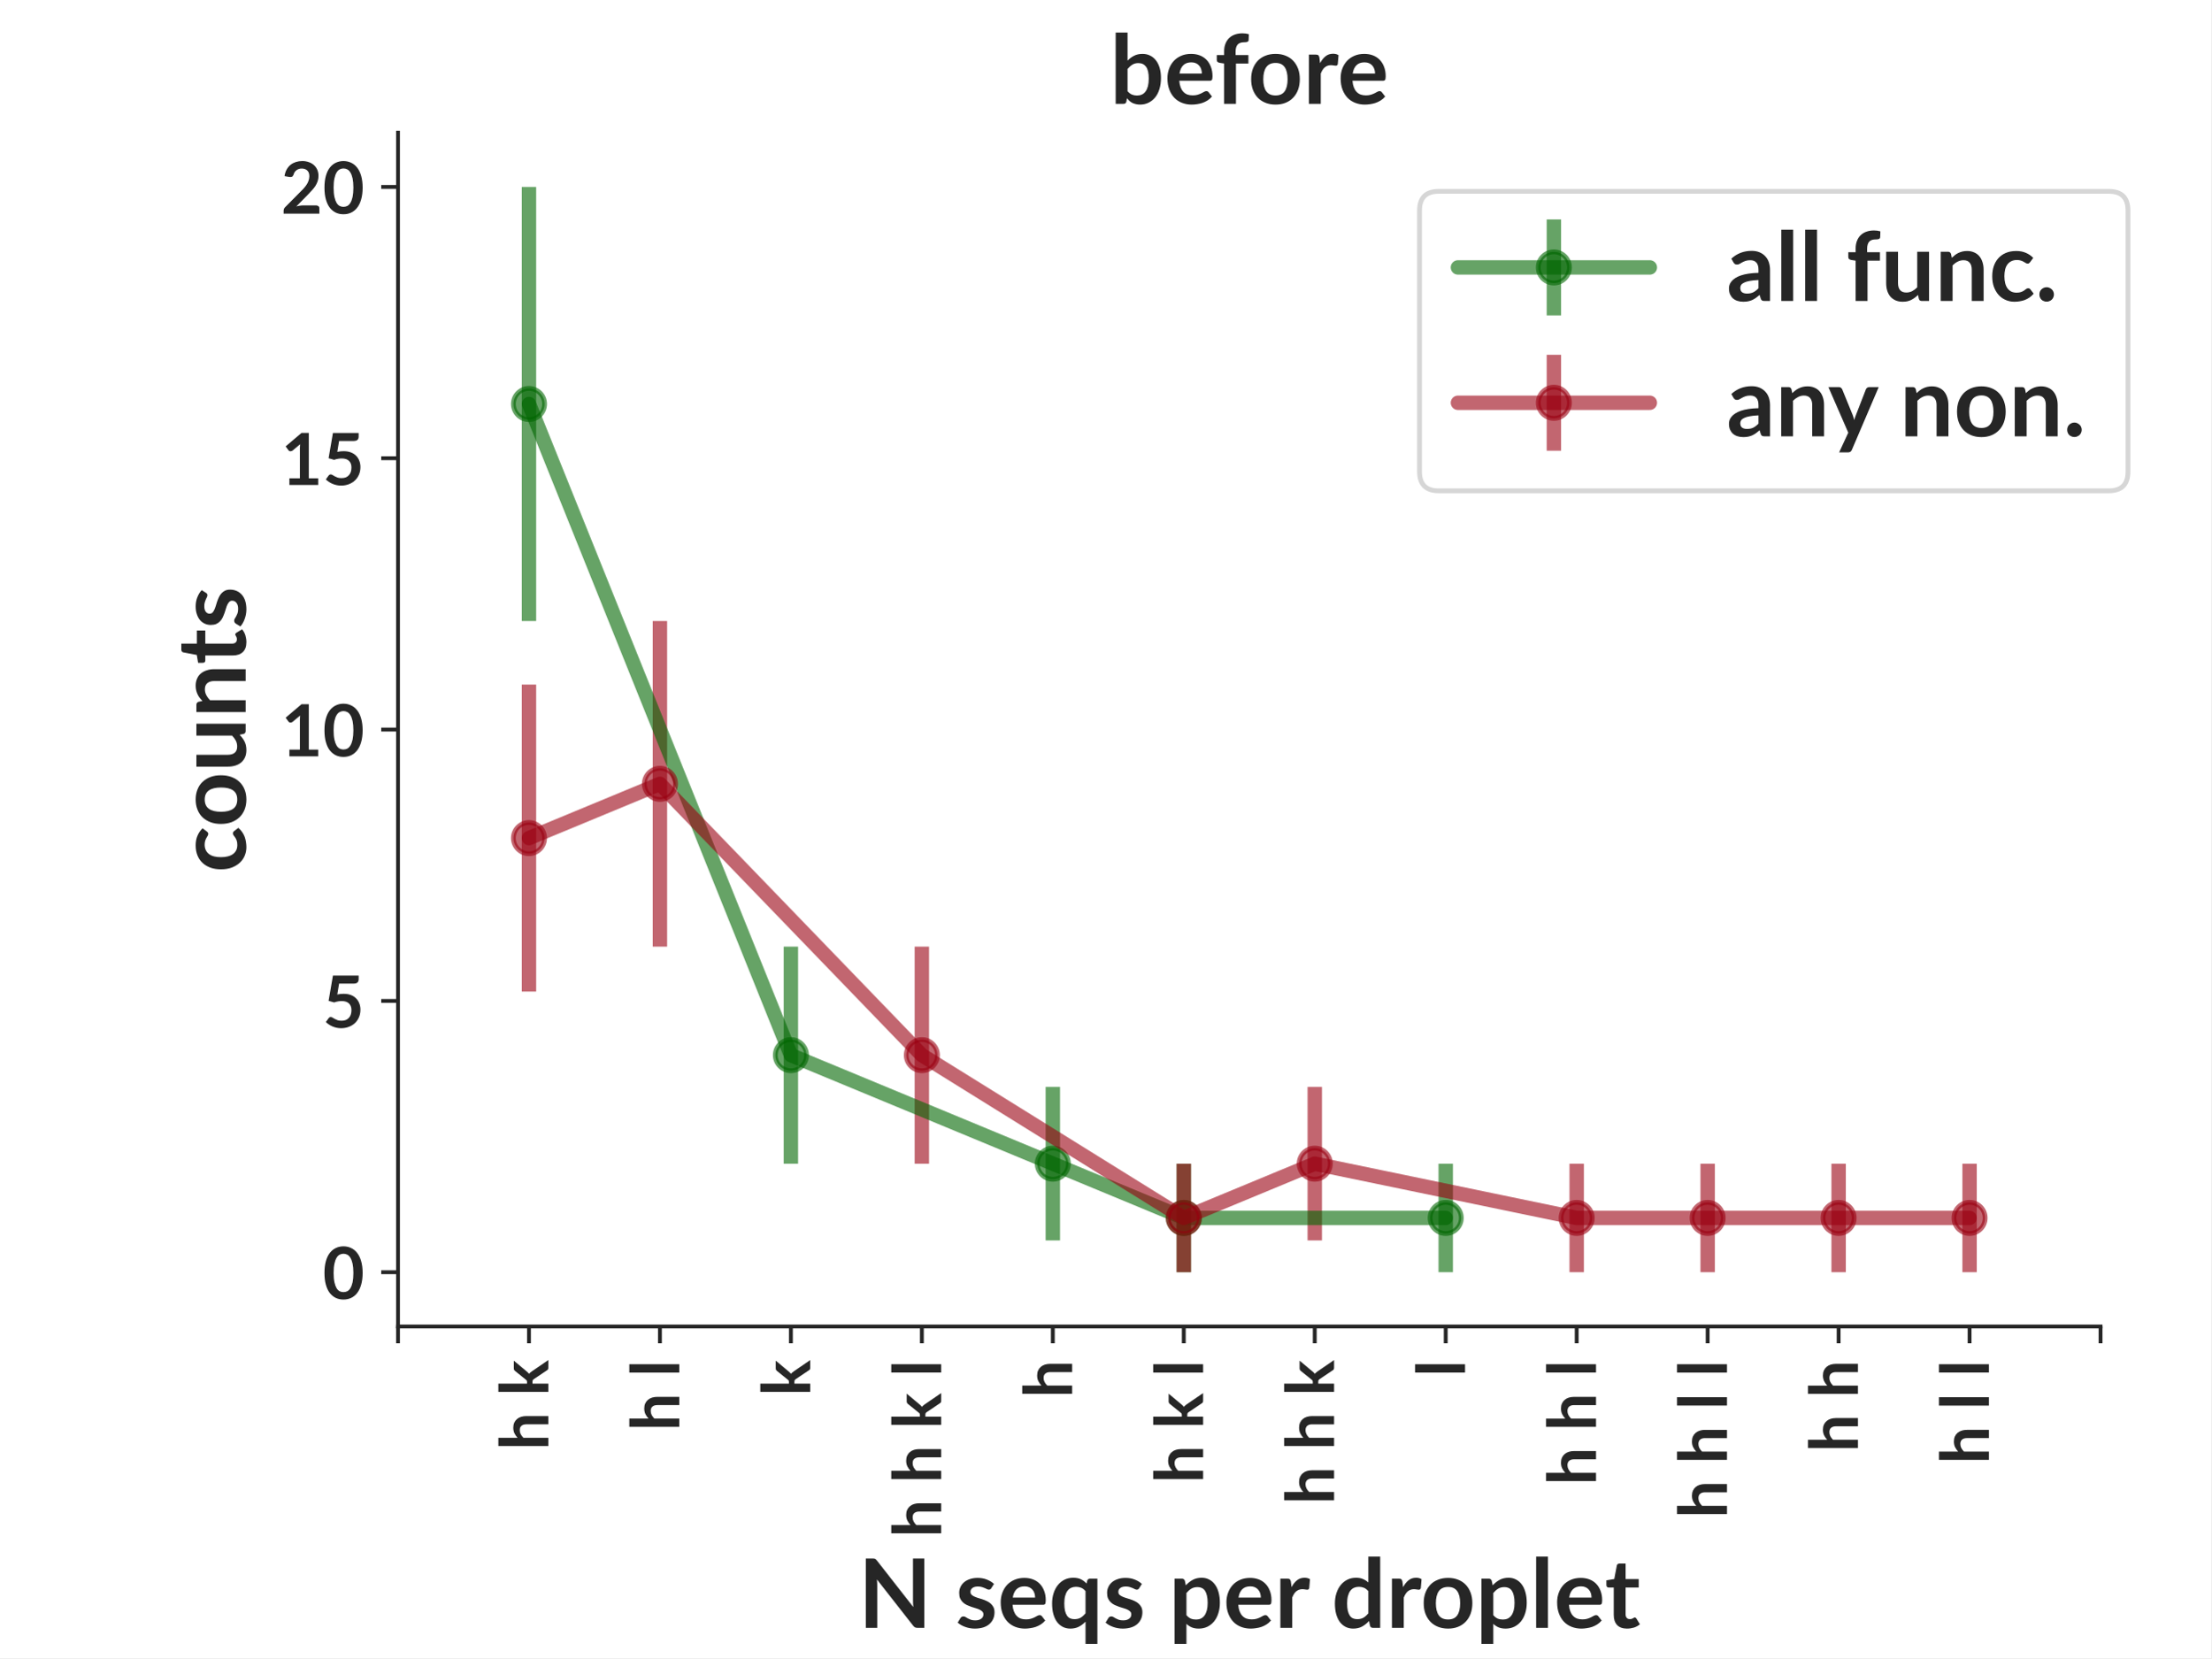
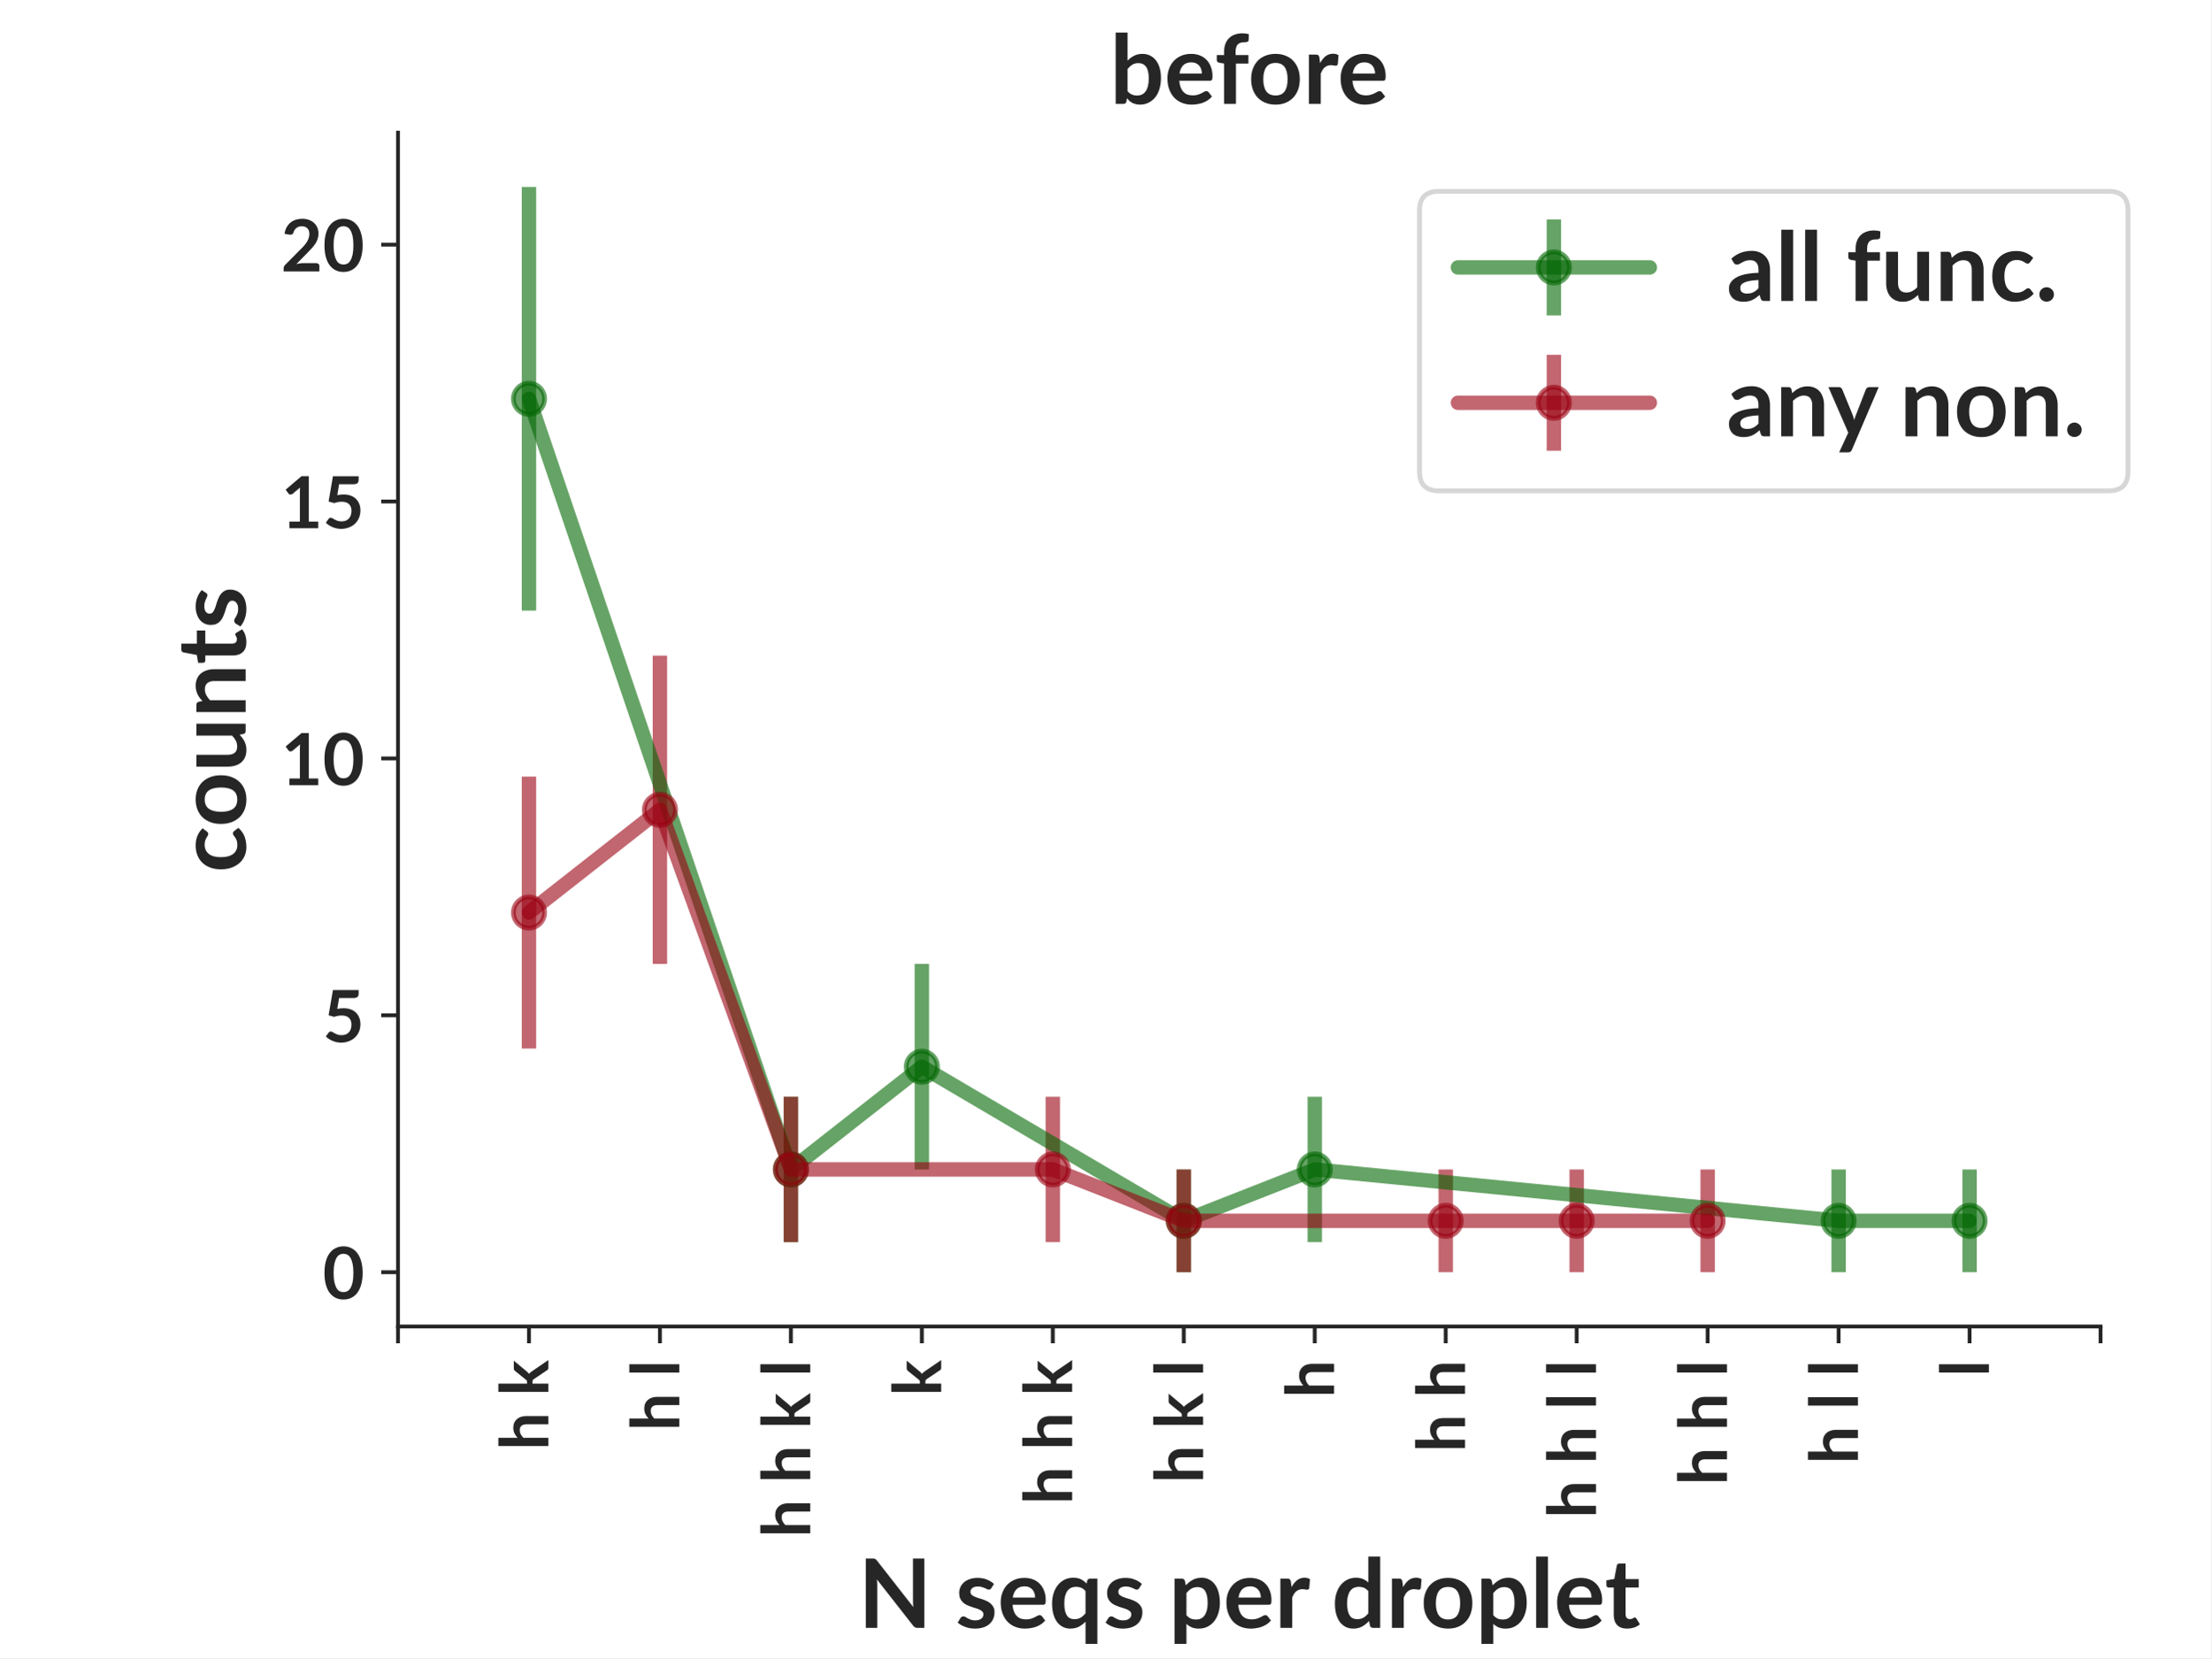
<svg xmlns="http://www.w3.org/2000/svg" xmlns:xlink="http://www.w3.org/1999/xlink" width="460.8pt" height="345.6pt" viewBox="0 0 460.8 345.6" version="1.1">
  <defs>
    <style type="text/css">*{stroke-linejoin: round; stroke-linecap: butt}</style>
  </defs>
  <g id="figure_1">
    <g id="patch_1">
      <path d="M 0 345.6  L 460.8 345.6  L 460.8 0  L 0 0  z " style="fill: #ffffff" />
    </g>
    <g id="axes_1">
      <g id="patch_2">
        <path d="M 82.944 276.48  L 437.76 276.48  L 437.76 27.648  L 82.944 27.648  z " style="fill: #ffffff" />
      </g>
      <g id="matplotlib.axis_1">
        <g id="xtick_1">
          <g id="line2d_1">
            <defs>
-               <path id="m60b7deab50" d="M 0 0  L 0 3.5  " style="stroke: #262626; stroke-width: 0.8" />
+               <path id="m89309c4dbc" d="M 0 0  L 0 3.5  " style="stroke: #262626; stroke-width: 0.8" />
            </defs>
            <g>
-               <use xlink:href="#m60b7deab50" x="82.944" y="276.48" style="fill: #262626; stroke: #262626; stroke-width: 0.8" />
+               <use xlink:href="#m89309c4dbc" x="82.944" y="276.48" style="fill: #262626; stroke: #262626; stroke-width: 0.8" />
            </g>
          </g>
        </g>
        <g id="xtick_2">
          <g id="line2d_2">
            <g>
-               <use xlink:href="#m60b7deab50" x="110.238" y="276.48" style="fill: #262626; stroke: #262626; stroke-width: 0.8" />
+               <use xlink:href="#m89309c4dbc" x="110.238" y="276.48" style="fill: #262626; stroke: #262626; stroke-width: 0.8" />
            </g>
          </g>
          <g id="text_1">
            <text style="font-weight: 700; font-size: 14px; font-family: 'Lato'; fill: #262626" transform="translate(114.2658 302.2619) rotate(-90)">h k</text>
          </g>
        </g>
        <g id="xtick_3">
          <g id="line2d_3">
            <g>
-               <use xlink:href="#m60b7deab50" x="137.531" y="276.48" style="fill: #262626; stroke: #262626; stroke-width: 0.8" />
+               <use xlink:href="#m89309c4dbc" x="137.531" y="276.48" style="fill: #262626; stroke: #262626; stroke-width: 0.8" />
            </g>
          </g>
          <g id="text_2">
            <text style="font-weight: 700; font-size: 14px; font-family: 'Lato'; fill: #262626" transform="translate(141.5594 298.2566) rotate(-90)">h l</text>
          </g>
        </g>
        <g id="xtick_4">
          <g id="line2d_4">
            <g>
-               <use xlink:href="#m60b7deab50" x="164.825" y="276.48" style="fill: #262626; stroke: #262626; stroke-width: 0.8" />
+               <use xlink:href="#m89309c4dbc" x="164.825" y="276.48" style="fill: #262626; stroke: #262626; stroke-width: 0.8" />
            </g>
          </g>
          <g id="text_3">
-             <text style="font-weight: 700; font-size: 14px; font-family: 'Lato'; fill: #262626" transform="translate(168.8529 290.9634) rotate(-90)">k</text>
+             <text style="font-weight: 700; font-size: 14px; font-family: 'Lato'; fill: #262626" transform="translate(168.8529 320.44) rotate(-90)">h h k l</text>
          </g>
        </g>
        <g id="xtick_5">
          <g id="line2d_5">
            <g>
-               <use xlink:href="#m60b7deab50" x="192.118" y="276.48" style="fill: #262626; stroke: #262626; stroke-width: 0.8" />
+               <use xlink:href="#m89309c4dbc" x="192.118" y="276.48" style="fill: #262626; stroke: #262626; stroke-width: 0.8" />
            </g>
          </g>
          <g id="text_4">
-             <text style="font-weight: 700; font-size: 14px; font-family: 'Lato'; fill: #262626" transform="translate(196.1464 320.44) rotate(-90)">h h k l</text>
+             <text style="font-weight: 700; font-size: 14px; font-family: 'Lato'; fill: #262626" transform="translate(196.1464 290.9634) rotate(-90)">k</text>
          </g>
        </g>
        <g id="xtick_6">
          <g id="line2d_6">
            <g>
-               <use xlink:href="#m60b7deab50" x="219.412" y="276.48" style="fill: #262626; stroke: #262626; stroke-width: 0.8" />
+               <use xlink:href="#m89309c4dbc" x="219.412" y="276.48" style="fill: #262626; stroke: #262626; stroke-width: 0.8" />
            </g>
          </g>
          <g id="text_5">
-             <text style="font-weight: 700; font-size: 14px; font-family: 'Lato'; fill: #262626" transform="translate(223.44 291.3769) rotate(-90)">h</text>
+             <text style="font-weight: 700; font-size: 14px; font-family: 'Lato'; fill: #262626" transform="translate(223.44 313.5603) rotate(-90)">h h k</text>
          </g>
        </g>
        <g id="xtick_7">
          <g id="line2d_7">
            <g>
-               <use xlink:href="#m60b7deab50" x="246.705" y="276.48" style="fill: #262626; stroke: #262626; stroke-width: 0.8" />
+               <use xlink:href="#m89309c4dbc" x="246.705" y="276.48" style="fill: #262626; stroke: #262626; stroke-width: 0.8" />
            </g>
          </g>
          <g id="text_6">
            <text style="font-weight: 700; font-size: 14px; font-family: 'Lato'; fill: #262626" transform="translate(250.7335 309.1416) rotate(-90)">h k l</text>
          </g>
        </g>
        <g id="xtick_8">
          <g id="line2d_8">
            <g>
-               <use xlink:href="#m60b7deab50" x="273.999" y="276.48" style="fill: #262626; stroke: #262626; stroke-width: 0.8" />
+               <use xlink:href="#m89309c4dbc" x="273.999" y="276.48" style="fill: #262626; stroke: #262626; stroke-width: 0.8" />
            </g>
          </g>
          <g id="text_7">
-             <text style="font-weight: 700; font-size: 14px; font-family: 'Lato'; fill: #262626" transform="translate(278.027 313.5603) rotate(-90)">h h k</text>
+             <text style="font-weight: 700; font-size: 14px; font-family: 'Lato'; fill: #262626" transform="translate(278.027 291.3769) rotate(-90)">h</text>
          </g>
        </g>
        <g id="xtick_9">
          <g id="line2d_9">
            <g>
-               <use xlink:href="#m60b7deab50" x="301.292" y="276.48" style="fill: #262626; stroke: #262626; stroke-width: 0.8" />
+               <use xlink:href="#m89309c4dbc" x="301.292" y="276.48" style="fill: #262626; stroke: #262626; stroke-width: 0.8" />
            </g>
          </g>
          <g id="text_8">
-             <text style="font-weight: 700; font-size: 14px; font-family: 'Lato'; fill: #262626" transform="translate(305.3206 286.9581) rotate(-90)">l</text>
+             <text style="font-weight: 700; font-size: 14px; font-family: 'Lato'; fill: #262626" transform="translate(305.3206 302.6753) rotate(-90)">h h</text>
          </g>
        </g>
        <g id="xtick_10">
          <g id="line2d_10">
            <g>
-               <use xlink:href="#m60b7deab50" x="328.586" y="276.48" style="fill: #262626; stroke: #262626; stroke-width: 0.8" />
+               <use xlink:href="#m89309c4dbc" x="328.586" y="276.48" style="fill: #262626; stroke: #262626; stroke-width: 0.8" />
            </g>
          </g>
          <g id="text_9">
-             <text style="font-weight: 700; font-size: 14px; font-family: 'Lato'; fill: #262626" transform="translate(332.6141 309.555) rotate(-90)">h h l</text>
+             <text style="font-weight: 700; font-size: 14px; font-family: 'Lato'; fill: #262626" transform="translate(332.6141 316.4347) rotate(-90)">h h l l</text>
          </g>
        </g>
        <g id="xtick_11">
          <g id="line2d_11">
            <g>
-               <use xlink:href="#m60b7deab50" x="355.879" y="276.48" style="fill: #262626; stroke: #262626; stroke-width: 0.8" />
+               <use xlink:href="#m89309c4dbc" x="355.879" y="276.48" style="fill: #262626; stroke: #262626; stroke-width: 0.8" />
            </g>
          </g>
          <g id="text_10">
-             <text style="font-weight: 700; font-size: 14px; font-family: 'Lato'; fill: #262626" transform="translate(359.9077 316.4347) rotate(-90)">h h l l</text>
+             <text style="font-weight: 700; font-size: 14px; font-family: 'Lato'; fill: #262626" transform="translate(359.9077 309.555) rotate(-90)">h h l</text>
          </g>
        </g>
        <g id="xtick_12">
          <g id="line2d_12">
            <g>
-               <use xlink:href="#m60b7deab50" x="383.173" y="276.48" style="fill: #262626; stroke: #262626; stroke-width: 0.8" />
+               <use xlink:href="#m89309c4dbc" x="383.173" y="276.48" style="fill: #262626; stroke: #262626; stroke-width: 0.8" />
            </g>
          </g>
          <g id="text_11">
-             <text style="font-weight: 700; font-size: 14px; font-family: 'Lato'; fill: #262626" transform="translate(387.2012 302.6753) rotate(-90)">h h</text>
+             <text style="font-weight: 700; font-size: 14px; font-family: 'Lato'; fill: #262626" transform="translate(387.2012 305.1363) rotate(-90)">h l l</text>
          </g>
        </g>
        <g id="xtick_13">
          <g id="line2d_13">
            <g>
-               <use xlink:href="#m60b7deab50" x="410.466" y="276.48" style="fill: #262626; stroke: #262626; stroke-width: 0.8" />
+               <use xlink:href="#m89309c4dbc" x="410.466" y="276.48" style="fill: #262626; stroke: #262626; stroke-width: 0.8" />
            </g>
          </g>
          <g id="text_12">
-             <text style="font-weight: 700; font-size: 14px; font-family: 'Lato'; fill: #262626" transform="translate(414.4947 305.1363) rotate(-90)">h l l</text>
+             <text style="font-weight: 700; font-size: 14px; font-family: 'Lato'; fill: #262626" transform="translate(414.4947 286.9581) rotate(-90)">l</text>
          </g>
        </g>
        <g id="xtick_14">
          <g id="line2d_14">
            <g>
-               <use xlink:href="#m60b7deab50" x="437.76" y="276.48" style="fill: #262626; stroke: #262626; stroke-width: 0.8" />
+               <use xlink:href="#m89309c4dbc" x="437.76" y="276.48" style="fill: #262626; stroke: #262626; stroke-width: 0.8" />
            </g>
          </g>
        </g>
        <g id="text_13">
          <text style="font-weight: 700; font-size: 20px; font-family: 'Lato'; text-anchor: middle; fill: #262626" x="260.352" y="339.299" transform="rotate(-0 260.352 339.2994)">N seqs per droplet</text>
        </g>
      </g>
      <g id="matplotlib.axis_2">
        <g id="ytick_1">
          <g id="line2d_15">
            <defs>
-               <path id="m5dc5606f7a" d="M 0 0  L -3.5 0  " style="stroke: #262626; stroke-width: 0.8" />
+               <path id="m7f751b9380" d="M 0 0  L -3.5 0  " style="stroke: #262626; stroke-width: 0.8" />
            </defs>
            <g>
-               <use xlink:href="#m5dc5606f7a" x="82.944" y="265.169" style="fill: #262626; stroke: #262626; stroke-width: 0.8" />
+               <use xlink:href="#m7f751b9380" x="82.944" y="265.169" style="fill: #262626; stroke: #262626; stroke-width: 0.8" />
            </g>
          </g>
          <g id="text_14">
            <text style="font-weight: 700; font-size: 15px; font-family: 'Lato'; text-anchor: end; fill: #262626" x="75.944" y="270.742" transform="rotate(-0 75.944 270.7417)">0</text>
          </g>
        </g>
        <g id="ytick_2">
          <g id="line2d_16">
            <g>
-               <use xlink:href="#m5dc5606f7a" x="82.944" y="208.617" style="fill: #262626; stroke: #262626; stroke-width: 0.8" />
+               <use xlink:href="#m7f751b9380" x="82.944" y="211.624" style="fill: #262626; stroke: #262626; stroke-width: 0.8" />
            </g>
          </g>
          <g id="text_15">
-             <text style="font-weight: 700; font-size: 15px; font-family: 'Lato'; text-anchor: end; fill: #262626" x="75.944" y="214.189" transform="rotate(-0 75.944 214.189)">5</text>
+             <text style="font-weight: 700; font-size: 15px; font-family: 'Lato'; text-anchor: end; fill: #262626" x="75.944" y="217.196" transform="rotate(-0 75.944 217.1959)">5</text>
          </g>
        </g>
        <g id="ytick_3">
          <g id="line2d_17">
            <g>
-               <use xlink:href="#m5dc5606f7a" x="82.944" y="152.064" style="fill: #262626; stroke: #262626; stroke-width: 0.8" />
+               <use xlink:href="#m7f751b9380" x="82.944" y="158.078" style="fill: #262626; stroke: #262626; stroke-width: 0.8" />
            </g>
          </g>
          <g id="text_16">
-             <text style="font-weight: 700; font-size: 15px; font-family: 'Lato'; text-anchor: end; fill: #262626" x="75.944" y="157.636" transform="rotate(-0 75.944 157.6363)">10</text>
+             <text style="font-weight: 700; font-size: 15px; font-family: 'Lato'; text-anchor: end; fill: #262626" x="75.944" y="163.65" transform="rotate(-0 75.944 163.65)">10</text>
          </g>
        </g>
        <g id="ytick_4">
          <g id="line2d_18">
            <g>
-               <use xlink:href="#m5dc5606f7a" x="82.944" y="95.511" style="fill: #262626; stroke: #262626; stroke-width: 0.8" />
+               <use xlink:href="#m7f751b9380" x="82.944" y="104.532" style="fill: #262626; stroke: #262626; stroke-width: 0.8" />
            </g>
          </g>
          <g id="text_17">
-             <text style="font-weight: 700; font-size: 15px; font-family: 'Lato'; text-anchor: end; fill: #262626" x="75.944" y="101.084" transform="rotate(-0 75.944 101.0835)">15</text>
+             <text style="font-weight: 700; font-size: 15px; font-family: 'Lato'; text-anchor: end; fill: #262626" x="75.944" y="110.104" transform="rotate(-0 75.944 110.1042)">15</text>
          </g>
        </g>
        <g id="ytick_5">
          <g id="line2d_19">
            <g>
-               <use xlink:href="#m5dc5606f7a" x="82.944" y="38.959" style="fill: #262626; stroke: #262626; stroke-width: 0.8" />
+               <use xlink:href="#m7f751b9380" x="82.944" y="50.986" style="fill: #262626; stroke: #262626; stroke-width: 0.8" />
            </g>
          </g>
          <g id="text_18">
-             <text style="font-weight: 700; font-size: 15px; font-family: 'Lato'; text-anchor: end; fill: #262626" x="75.944" y="44.531" transform="rotate(-0 75.944 44.53081)">20</text>
+             <text style="font-weight: 700; font-size: 15px; font-family: 'Lato'; text-anchor: end; fill: #262626" x="75.944" y="56.558" transform="rotate(-0 75.944 56.55834)">20</text>
          </g>
        </g>
        <g id="text_19">
          <text style="font-weight: 700; font-size: 20px; font-family: 'Lato'; text-anchor: middle; fill: #262626" x="51.194" y="152.064" transform="rotate(-90 51.194 152.064)">counts</text>
        </g>
      </g>
      <g id="LineCollection_1">
-         <path d="M 110.238 129.443  L 110.238 38.959  " clip-path="url(#pf3c6a65857)" style="fill: none; stroke: #006600; stroke-opacity: 0.6; stroke-width: 3" />
-         <path d="M 164.825 242.548  L 164.825 197.306  " clip-path="url(#pf3c6a65857)" style="fill: none; stroke: #006600; stroke-opacity: 0.6; stroke-width: 3" />
-         <path d="M 219.412 258.544  L 219.412 226.553  " clip-path="url(#pf3c6a65857)" style="fill: none; stroke: #006600; stroke-opacity: 0.6; stroke-width: 3" />
-         <path d="M 246.705 265.169  L 246.705 242.548  " clip-path="url(#pf3c6a65857)" style="fill: none; stroke: #006600; stroke-opacity: 0.6; stroke-width: 3" />
-         <path d="M 301.292 265.169  L 301.292 242.548  " clip-path="url(#pf3c6a65857)" style="fill: none; stroke: #006600; stroke-opacity: 0.6; stroke-width: 3" />
+         <path d="M 110.238 127.269  L 110.238 38.959  " clip-path="url(#p551f288b4d)" style="fill: none; stroke: #006600; stroke-opacity: 0.6; stroke-width: 3" />
+         <path d="M 164.825 258.896  L 164.825 228.606  " clip-path="url(#p551f288b4d)" style="fill: none; stroke: #006600; stroke-opacity: 0.6; stroke-width: 3" />
+         <path d="M 192.118 243.751  L 192.118 200.914  " clip-path="url(#p551f288b4d)" style="fill: none; stroke: #006600; stroke-opacity: 0.6; stroke-width: 3" />
+         <path d="M 246.705 265.169  L 246.705 243.751  " clip-path="url(#p551f288b4d)" style="fill: none; stroke: #006600; stroke-opacity: 0.6; stroke-width: 3" />
+         <path d="M 273.999 258.896  L 273.999 228.606  " clip-path="url(#p551f288b4d)" style="fill: none; stroke: #006600; stroke-opacity: 0.6; stroke-width: 3" />
+         <path d="M 383.173 265.169  L 383.173 243.751  " clip-path="url(#p551f288b4d)" style="fill: none; stroke: #006600; stroke-opacity: 0.6; stroke-width: 3" />
+         <path d="M 410.466 265.169  L 410.466 243.751  " clip-path="url(#p551f288b4d)" style="fill: none; stroke: #006600; stroke-opacity: 0.6; stroke-width: 3" />
      </g>
      <g id="LineCollection_2">
-         <path d="M 110.238 206.676  L 110.238 142.694  " clip-path="url(#pf3c6a65857)" style="fill: none; stroke: #990012; stroke-opacity: 0.6; stroke-width: 3" />
-         <path d="M 137.531 197.306  L 137.531 129.443  " clip-path="url(#pf3c6a65857)" style="fill: none; stroke: #990012; stroke-opacity: 0.6; stroke-width: 3" />
-         <path d="M 192.118 242.548  L 192.118 197.306  " clip-path="url(#pf3c6a65857)" style="fill: none; stroke: #990012; stroke-opacity: 0.6; stroke-width: 3" />
-         <path d="M 246.705 265.169  L 246.705 242.548  " clip-path="url(#pf3c6a65857)" style="fill: none; stroke: #990012; stroke-opacity: 0.6; stroke-width: 3" />
-         <path d="M 273.999 258.544  L 273.999 226.553  " clip-path="url(#pf3c6a65857)" style="fill: none; stroke: #990012; stroke-opacity: 0.6; stroke-width: 3" />
-         <path d="M 328.586 265.169  L 328.586 242.548  " clip-path="url(#pf3c6a65857)" style="fill: none; stroke: #990012; stroke-opacity: 0.6; stroke-width: 3" />
-         <path d="M 355.879 265.169  L 355.879 242.548  " clip-path="url(#pf3c6a65857)" style="fill: none; stroke: #990012; stroke-opacity: 0.6; stroke-width: 3" />
-         <path d="M 383.173 265.169  L 383.173 242.548  " clip-path="url(#pf3c6a65857)" style="fill: none; stroke: #990012; stroke-opacity: 0.6; stroke-width: 3" />
-         <path d="M 410.466 265.169  L 410.466 242.548  " clip-path="url(#pf3c6a65857)" style="fill: none; stroke: #990012; stroke-opacity: 0.6; stroke-width: 3" />
+         <path d="M 110.238 218.539  L 110.238 161.871  " clip-path="url(#p551f288b4d)" style="fill: none; stroke: #990012; stroke-opacity: 0.6; stroke-width: 3" />
+         <path d="M 137.531 200.914  L 137.531 136.659  " clip-path="url(#p551f288b4d)" style="fill: none; stroke: #990012; stroke-opacity: 0.6; stroke-width: 3" />
+         <path d="M 164.825 258.896  L 164.825 228.606  " clip-path="url(#p551f288b4d)" style="fill: none; stroke: #990012; stroke-opacity: 0.6; stroke-width: 3" />
+         <path d="M 219.412 258.896  L 219.412 228.606  " clip-path="url(#p551f288b4d)" style="fill: none; stroke: #990012; stroke-opacity: 0.6; stroke-width: 3" />
+         <path d="M 246.705 265.169  L 246.705 243.751  " clip-path="url(#p551f288b4d)" style="fill: none; stroke: #990012; stroke-opacity: 0.6; stroke-width: 3" />
+         <path d="M 301.292 265.169  L 301.292 243.751  " clip-path="url(#p551f288b4d)" style="fill: none; stroke: #990012; stroke-opacity: 0.6; stroke-width: 3" />
+         <path d="M 328.586 265.169  L 328.586 243.751  " clip-path="url(#p551f288b4d)" style="fill: none; stroke: #990012; stroke-opacity: 0.6; stroke-width: 3" />
+         <path d="M 355.879 265.169  L 355.879 243.751  " clip-path="url(#p551f288b4d)" style="fill: none; stroke: #990012; stroke-opacity: 0.6; stroke-width: 3" />
      </g>
      <g id="line2d_20">
-         <path d="M 110.238 84.201  L 164.825 219.927  L 219.412 242.548  L 246.705 253.859  L 301.292 253.859  " clip-path="url(#pf3c6a65857)" style="fill: none; stroke: #006600; stroke-opacity: 0.6; stroke-width: 3; stroke-linecap: round" />
+         <path d="M 110.238 83.114  L 164.825 243.751  L 192.118 222.333  L 246.705 254.46  L 273.999 243.751  L 383.173 254.46  L 410.466 254.46  " clip-path="url(#p551f288b4d)" style="fill: none; stroke: #006600; stroke-opacity: 0.6; stroke-width: 3; stroke-linecap: round" />
        <defs>
-           <path id="m87d3859264" d="M 0 3.25  C 0.862 3.25 1.689 2.908 2.298 2.298  C 2.908 1.689 3.25 0.862 3.25 0  C 3.25 -0.862 2.908 -1.689 2.298 -2.298  C 1.689 -2.908 0.862 -3.25 0 -3.25  C -0.862 -3.25 -1.689 -2.908 -2.298 -2.298  C -2.908 -1.689 -3.25 -0.862 -3.25 0  C -3.25 0.862 -2.908 1.689 -2.298 2.298  C -1.689 2.908 -0.862 3.25 0 3.25  z " style="stroke: #006600; stroke-opacity: 0.6" />
+           <path id="mceb1620274" d="M 0 3.25  C 0.862 3.25 1.689 2.908 2.298 2.298  C 2.908 1.689 3.25 0.862 3.25 0  C 3.25 -0.862 2.908 -1.689 2.298 -2.298  C 1.689 -2.908 0.862 -3.25 0 -3.25  C -0.862 -3.25 -1.689 -2.908 -2.298 -2.298  C -2.908 -1.689 -3.25 -0.862 -3.25 0  C -3.25 0.862 -2.908 1.689 -2.298 2.298  C -1.689 2.908 -0.862 3.25 0 3.25  z " style="stroke: #006600; stroke-opacity: 0.6" />
        </defs>
-         <g clip-path="url(#pf3c6a65857)">
-           <use xlink:href="#m87d3859264" x="110.238" y="84.201" style="fill: #006600; fill-opacity: 0.6; stroke: #006600; stroke-opacity: 0.6" />
-           <use xlink:href="#m87d3859264" x="164.825" y="219.927" style="fill: #006600; fill-opacity: 0.6; stroke: #006600; stroke-opacity: 0.6" />
-           <use xlink:href="#m87d3859264" x="219.412" y="242.548" style="fill: #006600; fill-opacity: 0.6; stroke: #006600; stroke-opacity: 0.6" />
-           <use xlink:href="#m87d3859264" x="246.705" y="253.859" style="fill: #006600; fill-opacity: 0.6; stroke: #006600; stroke-opacity: 0.6" />
-           <use xlink:href="#m87d3859264" x="301.292" y="253.859" style="fill: #006600; fill-opacity: 0.6; stroke: #006600; stroke-opacity: 0.6" />
+         <g clip-path="url(#p551f288b4d)">
+           <use xlink:href="#mceb1620274" x="110.238" y="83.114" style="fill: #006600; fill-opacity: 0.6; stroke: #006600; stroke-opacity: 0.6" />
+           <use xlink:href="#mceb1620274" x="164.825" y="243.751" style="fill: #006600; fill-opacity: 0.6; stroke: #006600; stroke-opacity: 0.6" />
+           <use xlink:href="#mceb1620274" x="192.118" y="222.333" style="fill: #006600; fill-opacity: 0.6; stroke: #006600; stroke-opacity: 0.6" />
+           <use xlink:href="#mceb1620274" x="246.705" y="254.46" style="fill: #006600; fill-opacity: 0.6; stroke: #006600; stroke-opacity: 0.6" />
+           <use xlink:href="#mceb1620274" x="273.999" y="243.751" style="fill: #006600; fill-opacity: 0.6; stroke: #006600; stroke-opacity: 0.6" />
+           <use xlink:href="#mceb1620274" x="383.173" y="254.46" style="fill: #006600; fill-opacity: 0.6; stroke: #006600; stroke-opacity: 0.6" />
+           <use xlink:href="#mceb1620274" x="410.466" y="254.46" style="fill: #006600; fill-opacity: 0.6; stroke: #006600; stroke-opacity: 0.6" />
        </g>
      </g>
      <g id="line2d_21">
-         <path d="M 110.238 174.685  L 137.531 163.375  L 192.118 219.927  L 246.705 253.859  L 273.999 242.548  L 328.586 253.859  L 355.879 253.859  L 383.173 253.859  L 410.466 253.859  " clip-path="url(#pf3c6a65857)" style="fill: none; stroke: #990012; stroke-opacity: 0.6; stroke-width: 3; stroke-linecap: round" />
+         <path d="M 110.238 190.205  L 137.531 168.787  L 164.825 243.751  L 219.412 243.751  L 246.705 254.46  L 301.292 254.46  L 328.586 254.46  L 355.879 254.46  " clip-path="url(#p551f288b4d)" style="fill: none; stroke: #990012; stroke-opacity: 0.6; stroke-width: 3; stroke-linecap: round" />
        <defs>
-           <path id="m80871172ef" d="M 0 3.25  C 0.862 3.25 1.689 2.908 2.298 2.298  C 2.908 1.689 3.25 0.862 3.25 0  C 3.25 -0.862 2.908 -1.689 2.298 -2.298  C 1.689 -2.908 0.862 -3.25 0 -3.25  C -0.862 -3.25 -1.689 -2.908 -2.298 -2.298  C -2.908 -1.689 -3.25 -0.862 -3.25 0  C -3.25 0.862 -2.908 1.689 -2.298 2.298  C -1.689 2.908 -0.862 3.25 0 3.25  z " style="stroke: #990012; stroke-opacity: 0.6" />
+           <path id="m528f37813c" d="M 0 3.25  C 0.862 3.25 1.689 2.908 2.298 2.298  C 2.908 1.689 3.25 0.862 3.25 0  C 3.25 -0.862 2.908 -1.689 2.298 -2.298  C 1.689 -2.908 0.862 -3.25 0 -3.25  C -0.862 -3.25 -1.689 -2.908 -2.298 -2.298  C -2.908 -1.689 -3.25 -0.862 -3.25 0  C -3.25 0.862 -2.908 1.689 -2.298 2.298  C -1.689 2.908 -0.862 3.25 0 3.25  z " style="stroke: #990012; stroke-opacity: 0.6" />
        </defs>
-         <g clip-path="url(#pf3c6a65857)">
-           <use xlink:href="#m80871172ef" x="110.238" y="174.685" style="fill: #990012; fill-opacity: 0.6; stroke: #990012; stroke-opacity: 0.6" />
-           <use xlink:href="#m80871172ef" x="137.531" y="163.375" style="fill: #990012; fill-opacity: 0.6; stroke: #990012; stroke-opacity: 0.6" />
-           <use xlink:href="#m80871172ef" x="192.118" y="219.927" style="fill: #990012; fill-opacity: 0.6; stroke: #990012; stroke-opacity: 0.6" />
-           <use xlink:href="#m80871172ef" x="246.705" y="253.859" style="fill: #990012; fill-opacity: 0.6; stroke: #990012; stroke-opacity: 0.6" />
-           <use xlink:href="#m80871172ef" x="273.999" y="242.548" style="fill: #990012; fill-opacity: 0.6; stroke: #990012; stroke-opacity: 0.6" />
-           <use xlink:href="#m80871172ef" x="328.586" y="253.859" style="fill: #990012; fill-opacity: 0.6; stroke: #990012; stroke-opacity: 0.6" />
-           <use xlink:href="#m80871172ef" x="355.879" y="253.859" style="fill: #990012; fill-opacity: 0.6; stroke: #990012; stroke-opacity: 0.6" />
-           <use xlink:href="#m80871172ef" x="383.173" y="253.859" style="fill: #990012; fill-opacity: 0.6; stroke: #990012; stroke-opacity: 0.6" />
-           <use xlink:href="#m80871172ef" x="410.466" y="253.859" style="fill: #990012; fill-opacity: 0.6; stroke: #990012; stroke-opacity: 0.6" />
+         <g clip-path="url(#p551f288b4d)">
+           <use xlink:href="#m528f37813c" x="110.238" y="190.205" style="fill: #990012; fill-opacity: 0.6; stroke: #990012; stroke-opacity: 0.6" />
+           <use xlink:href="#m528f37813c" x="137.531" y="168.787" style="fill: #990012; fill-opacity: 0.6; stroke: #990012; stroke-opacity: 0.6" />
+           <use xlink:href="#m528f37813c" x="164.825" y="243.751" style="fill: #990012; fill-opacity: 0.6; stroke: #990012; stroke-opacity: 0.6" />
+           <use xlink:href="#m528f37813c" x="219.412" y="243.751" style="fill: #990012; fill-opacity: 0.6; stroke: #990012; stroke-opacity: 0.6" />
+           <use xlink:href="#m528f37813c" x="246.705" y="254.46" style="fill: #990012; fill-opacity: 0.6; stroke: #990012; stroke-opacity: 0.6" />
+           <use xlink:href="#m528f37813c" x="301.292" y="254.46" style="fill: #990012; fill-opacity: 0.6; stroke: #990012; stroke-opacity: 0.6" />
+           <use xlink:href="#m528f37813c" x="328.586" y="254.46" style="fill: #990012; fill-opacity: 0.6; stroke: #990012; stroke-opacity: 0.6" />
+           <use xlink:href="#m528f37813c" x="355.879" y="254.46" style="fill: #990012; fill-opacity: 0.6; stroke: #990012; stroke-opacity: 0.6" />
        </g>
      </g>
      <g id="patch_3">
        <path d="M 82.944 276.48  L 82.944 27.648  " style="fill: none; stroke: #262626; stroke-width: 0.8; stroke-linejoin: miter; stroke-linecap: square" />
      </g>
      <g id="patch_4">
        <path d="M 82.944 276.48  L 437.76 276.48  " style="fill: none; stroke: #262626; stroke-width: 0.8; stroke-linejoin: miter; stroke-linecap: square" />
      </g>
      <g id="text_20">
        <text style="font-weight: 700; font-size: 20px; font-family: 'Lato'; text-anchor: middle; fill: #262626" x="260.352" y="21.648" transform="rotate(-0 260.352 21.648)">before</text>
      </g>
      <g id="legend_1">
        <g id="patch_5">
          <path d="M 299.834 102.298  L 439.477 102.298  Q 443.477 102.298 443.477 98.298  L 443.477 43.879  Q 443.477 39.879 439.477 39.879  L 299.834 39.879  Q 295.834 39.879 295.834 43.879  L 295.834 98.298  Q 295.834 102.298 299.834 102.298  z " style="fill: #ffffff; opacity: 0.8; stroke: #cccccc; stroke-linejoin: miter" />
        </g>
        <g id="LineCollection_3">
          <path d="M 323.834 65.738  L 323.834 45.738  " style="fill: none; stroke: #006600; stroke-opacity: 0.6; stroke-width: 3" />
        </g>
        <g id="line2d_22">
          <path d="M 303.834 55.738  L 343.834 55.738  " style="fill: none; stroke: #006600; stroke-opacity: 0.6; stroke-width: 3; stroke-linecap: round" />
        </g>
        <g id="line2d_23">
          <g>
-             <use xlink:href="#m87d3859264" x="323.834" y="55.738" style="fill: #006600; fill-opacity: 0.6; stroke: #006600; stroke-opacity: 0.6" />
+             <use xlink:href="#mceb1620274" x="323.834" y="55.738" style="fill: #006600; fill-opacity: 0.6; stroke: #006600; stroke-opacity: 0.6" />
          </g>
        </g>
        <g id="text_21">
          <text style="font-weight: 700; font-size: 20px; font-family: 'Lato'; text-anchor: start; fill: #262626" x="359.834" y="62.738" transform="rotate(-0 359.8336 62.73822)">all func.</text>
        </g>
        <g id="LineCollection_4">
          <path d="M 323.834 93.948  L 323.834 73.948  " style="fill: none; stroke: #990012; stroke-opacity: 0.6; stroke-width: 3" />
        </g>
        <g id="line2d_24">
          <path d="M 303.834 83.948  L 343.834 83.948  " style="fill: none; stroke: #990012; stroke-opacity: 0.6; stroke-width: 3; stroke-linecap: round" />
        </g>
        <g id="line2d_25">
          <g>
-             <use xlink:href="#m80871172ef" x="323.834" y="83.948" style="fill: #990012; fill-opacity: 0.6; stroke: #990012; stroke-opacity: 0.6" />
+             <use xlink:href="#m528f37813c" x="323.834" y="83.948" style="fill: #990012; fill-opacity: 0.6; stroke: #990012; stroke-opacity: 0.6" />
          </g>
        </g>
        <g id="text_22">
          <text style="font-weight: 700; font-size: 20px; font-family: 'Lato'; text-anchor: start; fill: #262626" x="359.834" y="90.948" transform="rotate(-0 359.8336 90.9476)">any non.</text>
        </g>
      </g>
    </g>
  </g>
  <defs>
-     <clipPath id="pf3c6a65857">
+     <clipPath id="p551f288b4d">
      <rect x="82.944" y="27.648" width="354.816" height="248.832" />
    </clipPath>
  </defs>
</svg>
